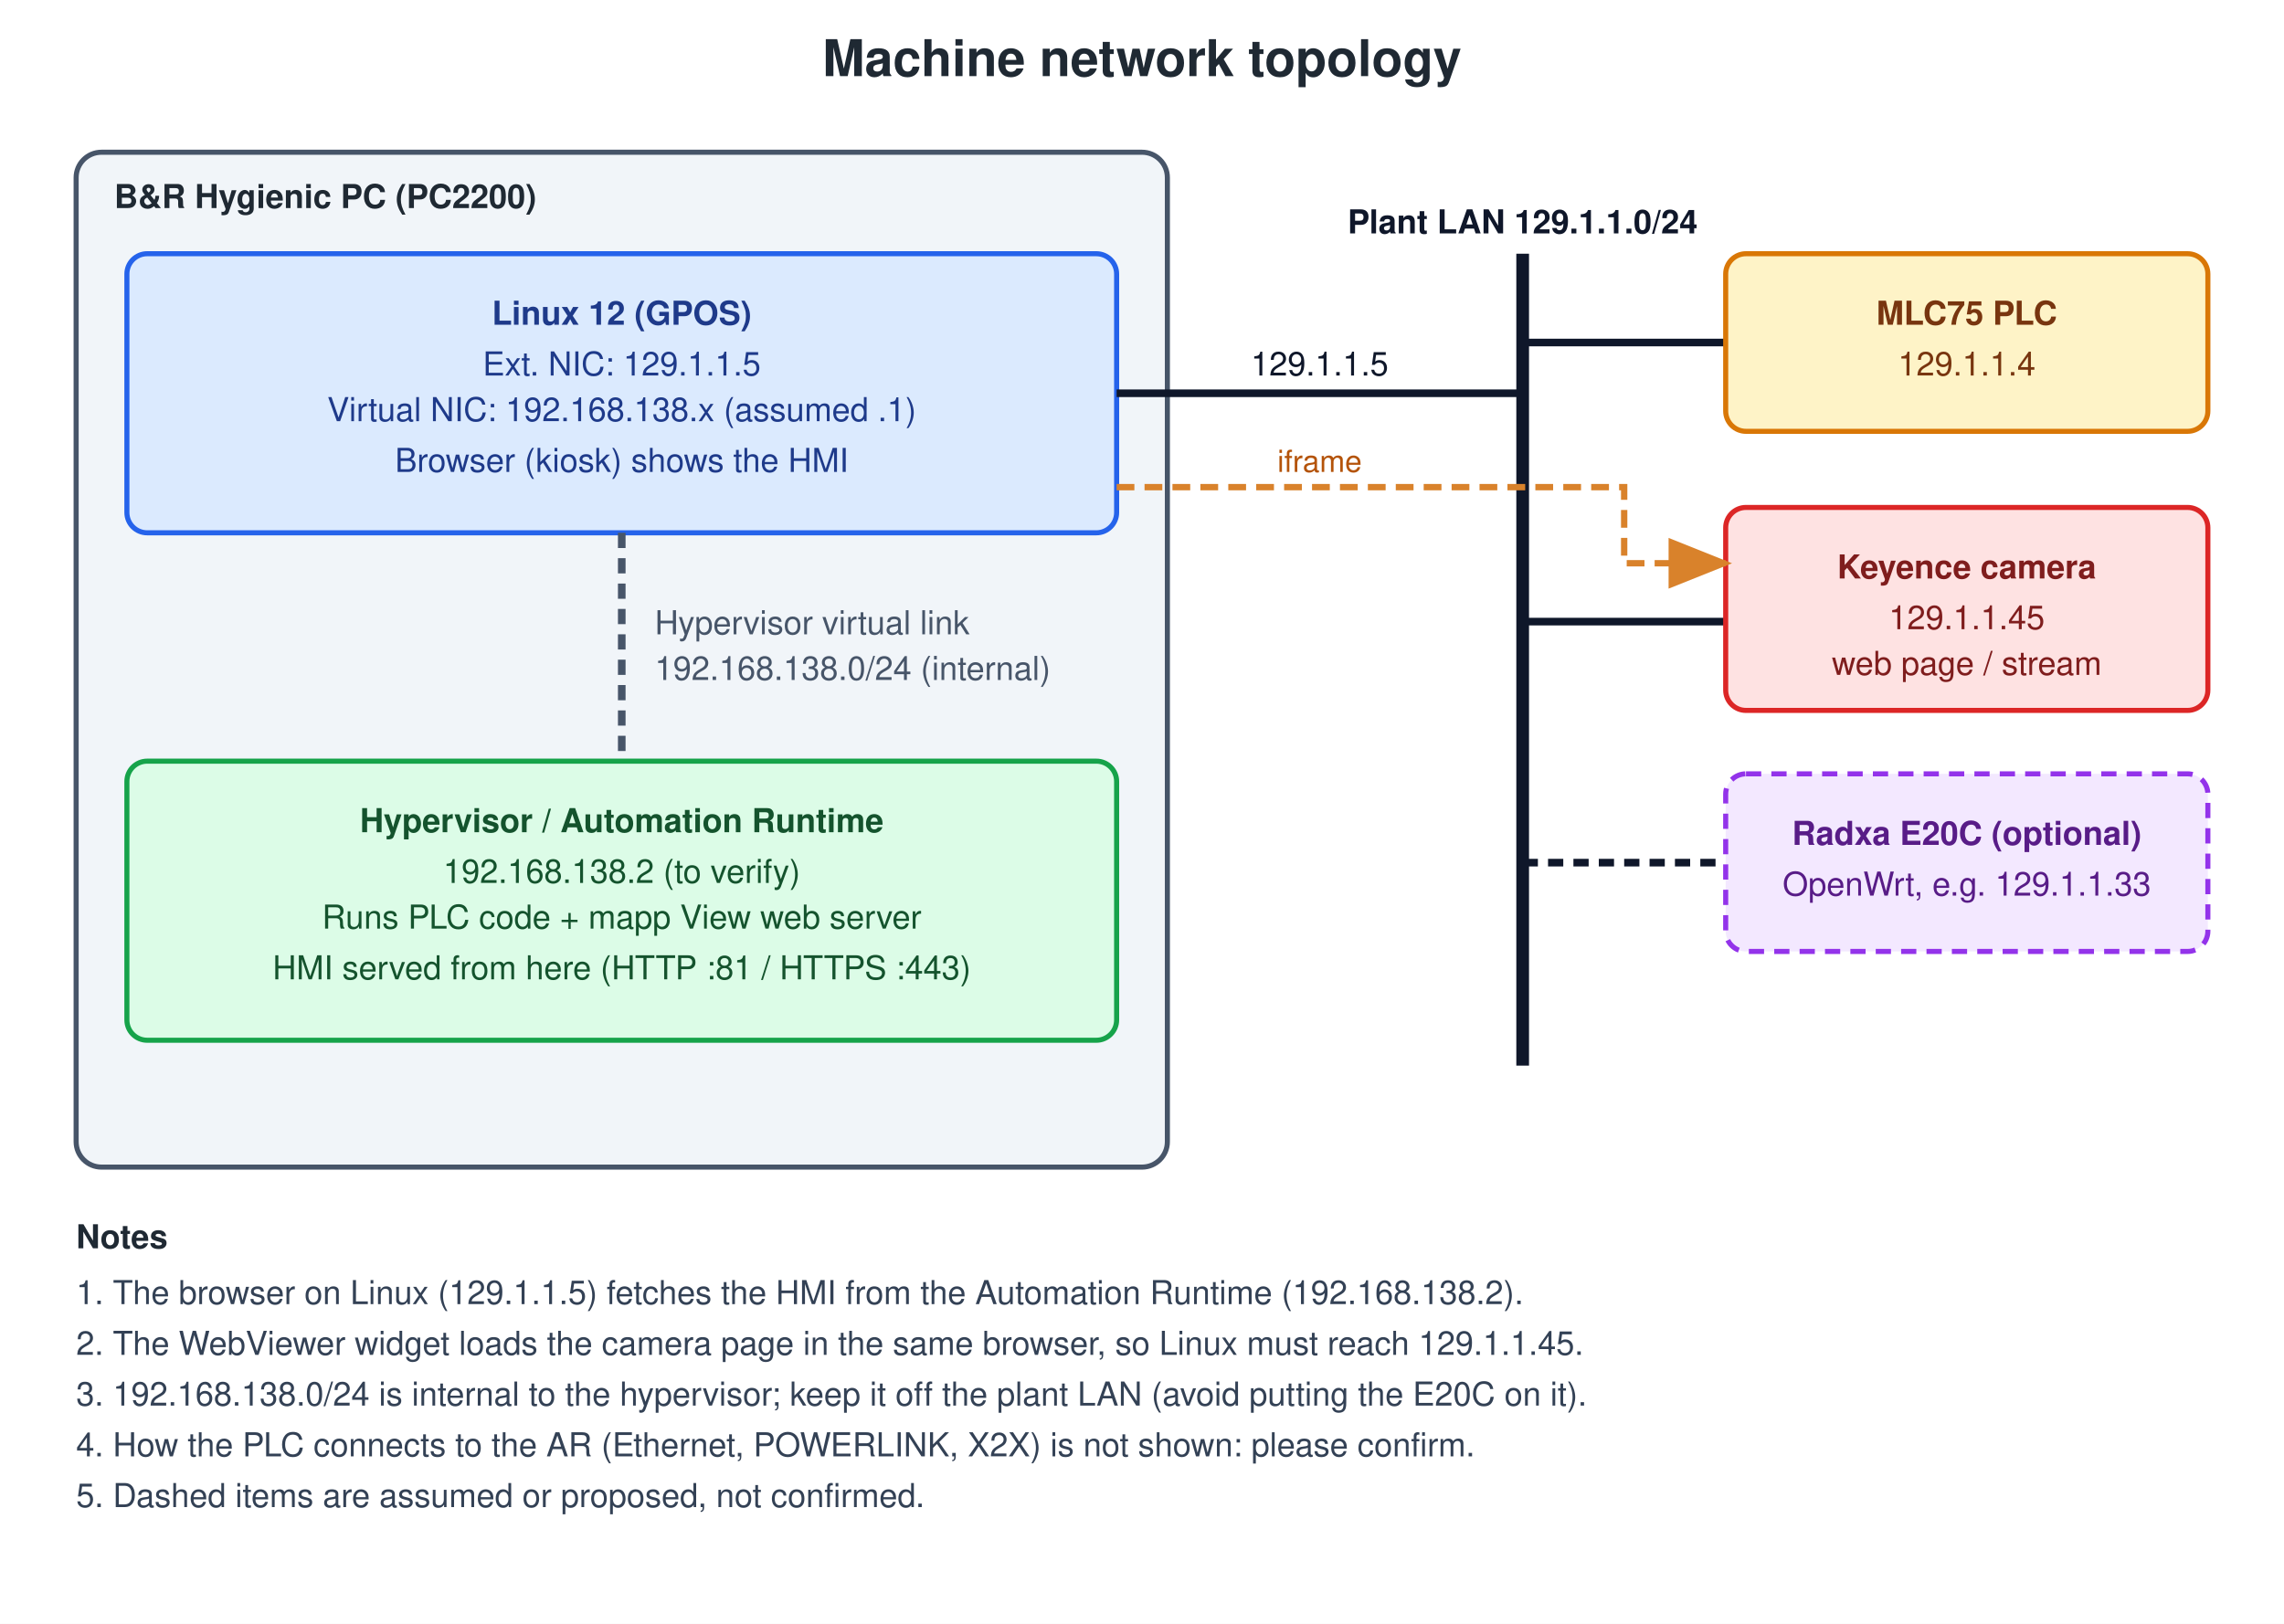
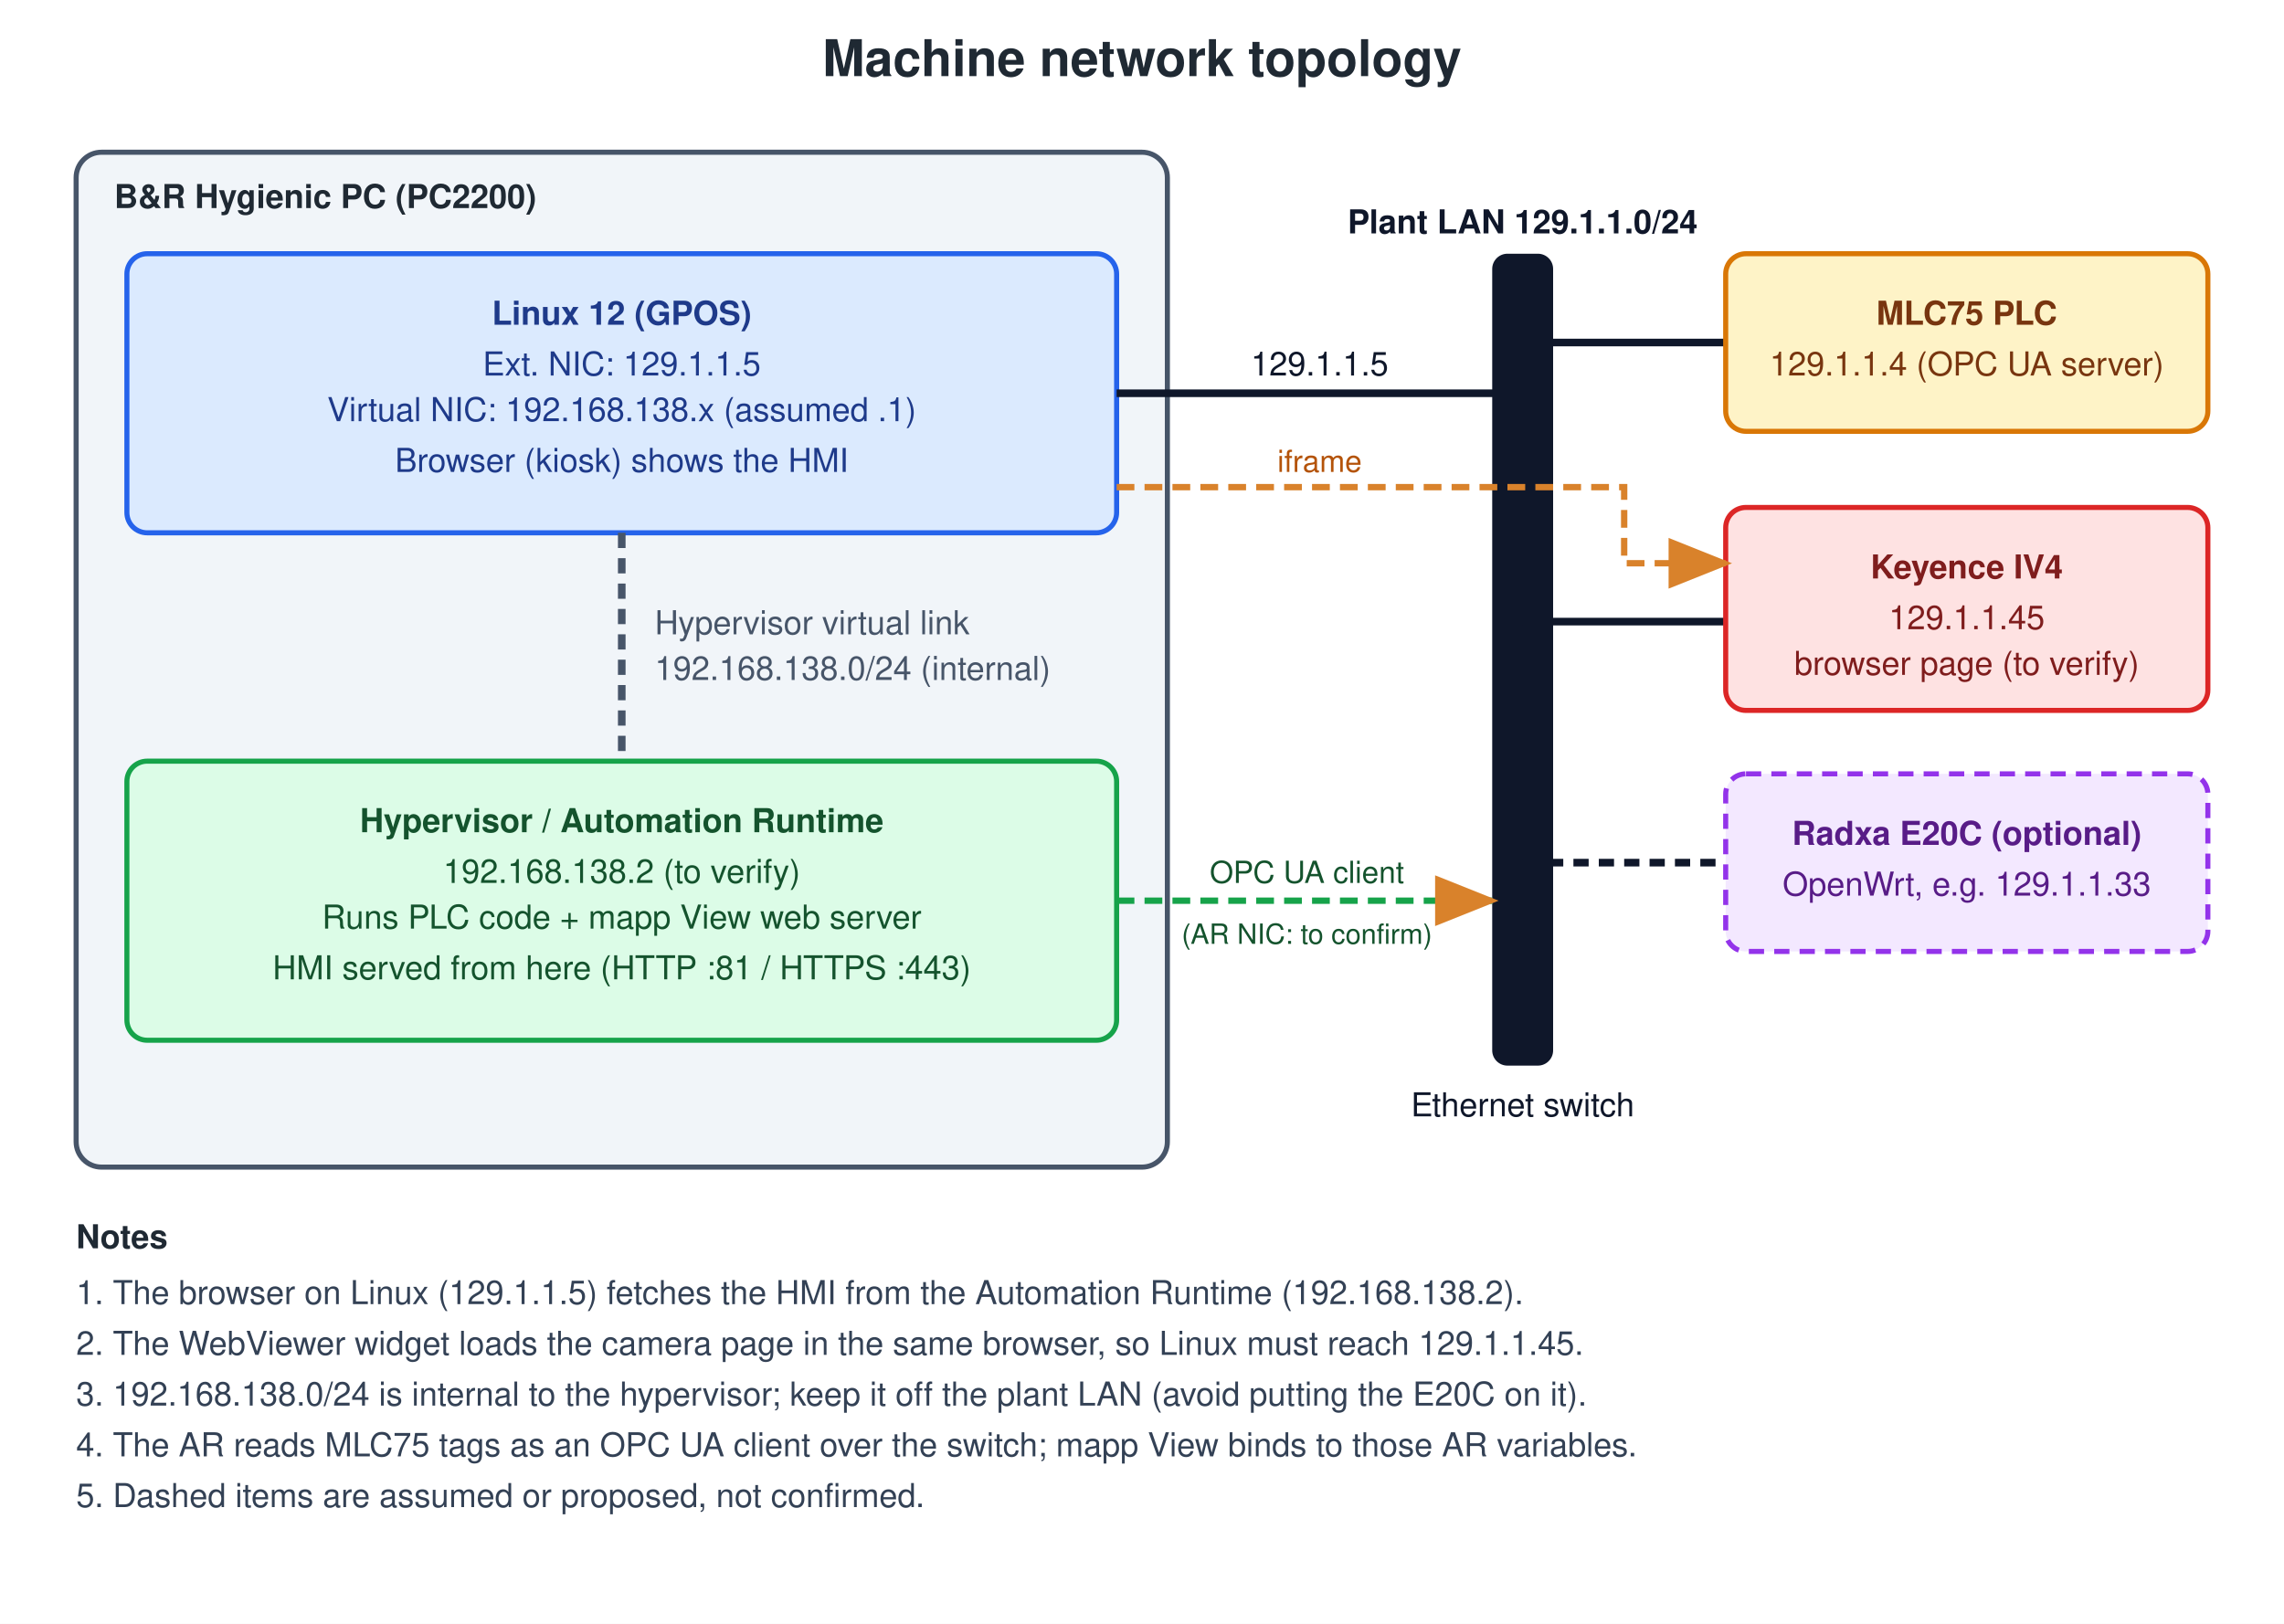
<svg xmlns="http://www.w3.org/2000/svg" viewBox="0 0 900 640" font-family="Helvetica, Arial, sans-serif" font-size="13">
  <defs>
    <marker id="arr" markerWidth="10" markerHeight="8" refX="9" refY="4" orient="auto">
      <path d="M0,0 L10,4 L0,8 z" fill="#d9822b" />
    </marker>
  </defs>
  <rect width="900" height="640" fill="#ffffff" />
  <text x="450" y="30" text-anchor="middle" font-size="20" font-weight="bold" fill="#1f2933">Machine network topology</text>
  <rect x="30" y="60" width="430" height="400" rx="10" fill="#f1f5f9" stroke="#475569" stroke-width="2" />
  <text x="45" y="82" font-weight="bold" fill="#1f2933">B&amp;R Hygienic PC (PC2200)</text>
  <rect x="50" y="100" width="390" height="110" rx="8" fill="#dbeafe" stroke="#2563eb" stroke-width="2" />
  <text x="245" y="128" text-anchor="middle" font-weight="bold" fill="#1e3a8a">Linux 12 (GPOS)</text>
  <text x="245" y="148" text-anchor="middle" fill="#1e3a8a">Ext. NIC: 129.1.1.5</text>
  <text x="245" y="166" text-anchor="middle" fill="#1e3a8a">Virtual NIC: 192.168.138.x (assumed .1)</text>
  <text x="245" y="186" text-anchor="middle" fill="#1e3a8a">Browser (kiosk) shows the HMI</text>
  <rect x="50" y="300" width="390" height="110" rx="8" fill="#dcfce7" stroke="#16a34a" stroke-width="2" />
  <text x="245" y="328" text-anchor="middle" font-weight="bold" fill="#14532d">Hypervisor / Automation Runtime</text>
  <text x="245" y="348" text-anchor="middle" fill="#14532d">192.168.138.2 (to verify)</text>
  <text x="245" y="366" text-anchor="middle" fill="#14532d">Runs PLC code + mapp View web server</text>
  <text x="245" y="386" text-anchor="middle" fill="#14532d">HMI served from here (HTTP :81 / HTTPS :443)</text>
  <line x1="245" y1="210" x2="245" y2="300" stroke="#475569" stroke-width="3" stroke-dasharray="6 4" />
  <text x="258" y="250" fill="#475569">Hypervisor virtual link</text>
  <text x="258" y="268" fill="#475569">192.168.138.0/24 (internal)</text>
-   <line x1="600" y1="100" x2="600" y2="420" stroke="#0f172a" stroke-width="5" />
+   <rect x="588" y="100" width="24" height="320" rx="6" fill="#0f172a" />
+   <text x="600" y="440" text-anchor="middle" fill="#0f172a">Ethernet switch</text>
  <text x="600" y="92" text-anchor="middle" font-weight="bold" fill="#0f172a">Plant LAN 129.1.1.0/24</text>
  <line x1="440" y1="155" x2="600" y2="155" stroke="#0f172a" stroke-width="3" />
  <text x="520" y="148" text-anchor="middle" fill="#0f172a">129.1.1.5</text>
  <line x1="600" y1="135" x2="680" y2="135" stroke="#0f172a" stroke-width="3" />
  <rect x="680" y="100" width="190" height="70" rx="8" fill="#fef3c7" stroke="#d97706" stroke-width="2" />
  <text x="775" y="128" text-anchor="middle" font-weight="bold" fill="#78350f">MLC75 PLC</text>
-   <text x="775" y="148" text-anchor="middle" fill="#78350f">129.1.1.4</text>
+   <text x="775" y="148" text-anchor="middle" fill="#78350f">129.1.1.4 (OPC UA server)</text>
  <line x1="600" y1="245" x2="680" y2="245" stroke="#0f172a" stroke-width="3" />
  <rect x="680" y="200" width="190" height="80" rx="8" fill="#fee2e2" stroke="#dc2626" stroke-width="2" />
-   <text x="775" y="228" text-anchor="middle" font-weight="bold" fill="#7f1d1d">Keyence camera</text>
+   <text x="775" y="228" text-anchor="middle" font-weight="bold" fill="#7f1d1d">Keyence IV4</text>
  <text x="775" y="248" text-anchor="middle" fill="#7f1d1d">129.1.1.45</text>
-   <text x="775" y="266" text-anchor="middle" fill="#7f1d1d">web page / stream</text>
+   <text x="775" y="266" text-anchor="middle" fill="#7f1d1d">browser page (to verify)</text>
  <line x1="600" y1="340" x2="680" y2="340" stroke="#0f172a" stroke-width="3" stroke-dasharray="6 4" />
  <rect x="680" y="305" width="190" height="70" rx="8" fill="#f3e8ff" stroke="#9333ea" stroke-width="2" stroke-dasharray="6 4" />
  <text x="775" y="333" text-anchor="middle" font-weight="bold" fill="#581c87">Radxa E20C (optional)</text>
  <text x="775" y="353" text-anchor="middle" fill="#581c87">OpenWrt, e.g. 129.1.1.33</text>
  <path d="M440,192 L640,192 L640,222 L680,222" fill="none" stroke="#d9822b" stroke-width="2.5" stroke-dasharray="7 4" marker-end="url(#arr)" />
  <text x="520" y="186" text-anchor="middle" fill="#b45309" font-size="12">iframe</text>
+   <path d="M440,355 L588,355" fill="none" stroke="#16a34a" stroke-width="2.5" stroke-dasharray="7 4" marker-end="url(#arr)" />
+   <text x="515" y="348" text-anchor="middle" fill="#14532d" font-size="12">OPC UA client</text>
+   <text x="515" y="372" text-anchor="middle" fill="#14532d" font-size="11">(AR NIC: to confirm)</text>
  <text x="30" y="492" font-weight="bold" fill="#1f2933">Notes</text>
  <text x="30" y="514" fill="#334155">1. The browser on Linux (129.1.1.5) fetches the HMI from the Automation Runtime (192.168.138.2).</text>
  <text x="30" y="534" fill="#334155">2. The WebViewer widget loads the camera page in the same browser, so Linux must reach 129.1.1.45.</text>
  <text x="30" y="554" fill="#334155">3. 192.168.138.0/24 is internal to the hypervisor; keep it off the plant LAN (avoid putting the E20C on it).</text>
-   <text x="30" y="574" fill="#334155">4. How the PLC connects to the AR (Ethernet, POWERLINK, X2X) is not shown: please confirm.</text>
+   <text x="30" y="574" fill="#334155">4. The AR reads MLC75 tags as an OPC UA client over the switch; mapp View binds to those AR variables.</text>
  <text x="30" y="594" fill="#334155">5. Dashed items are assumed or proposed, not confirmed.</text>
</svg>
